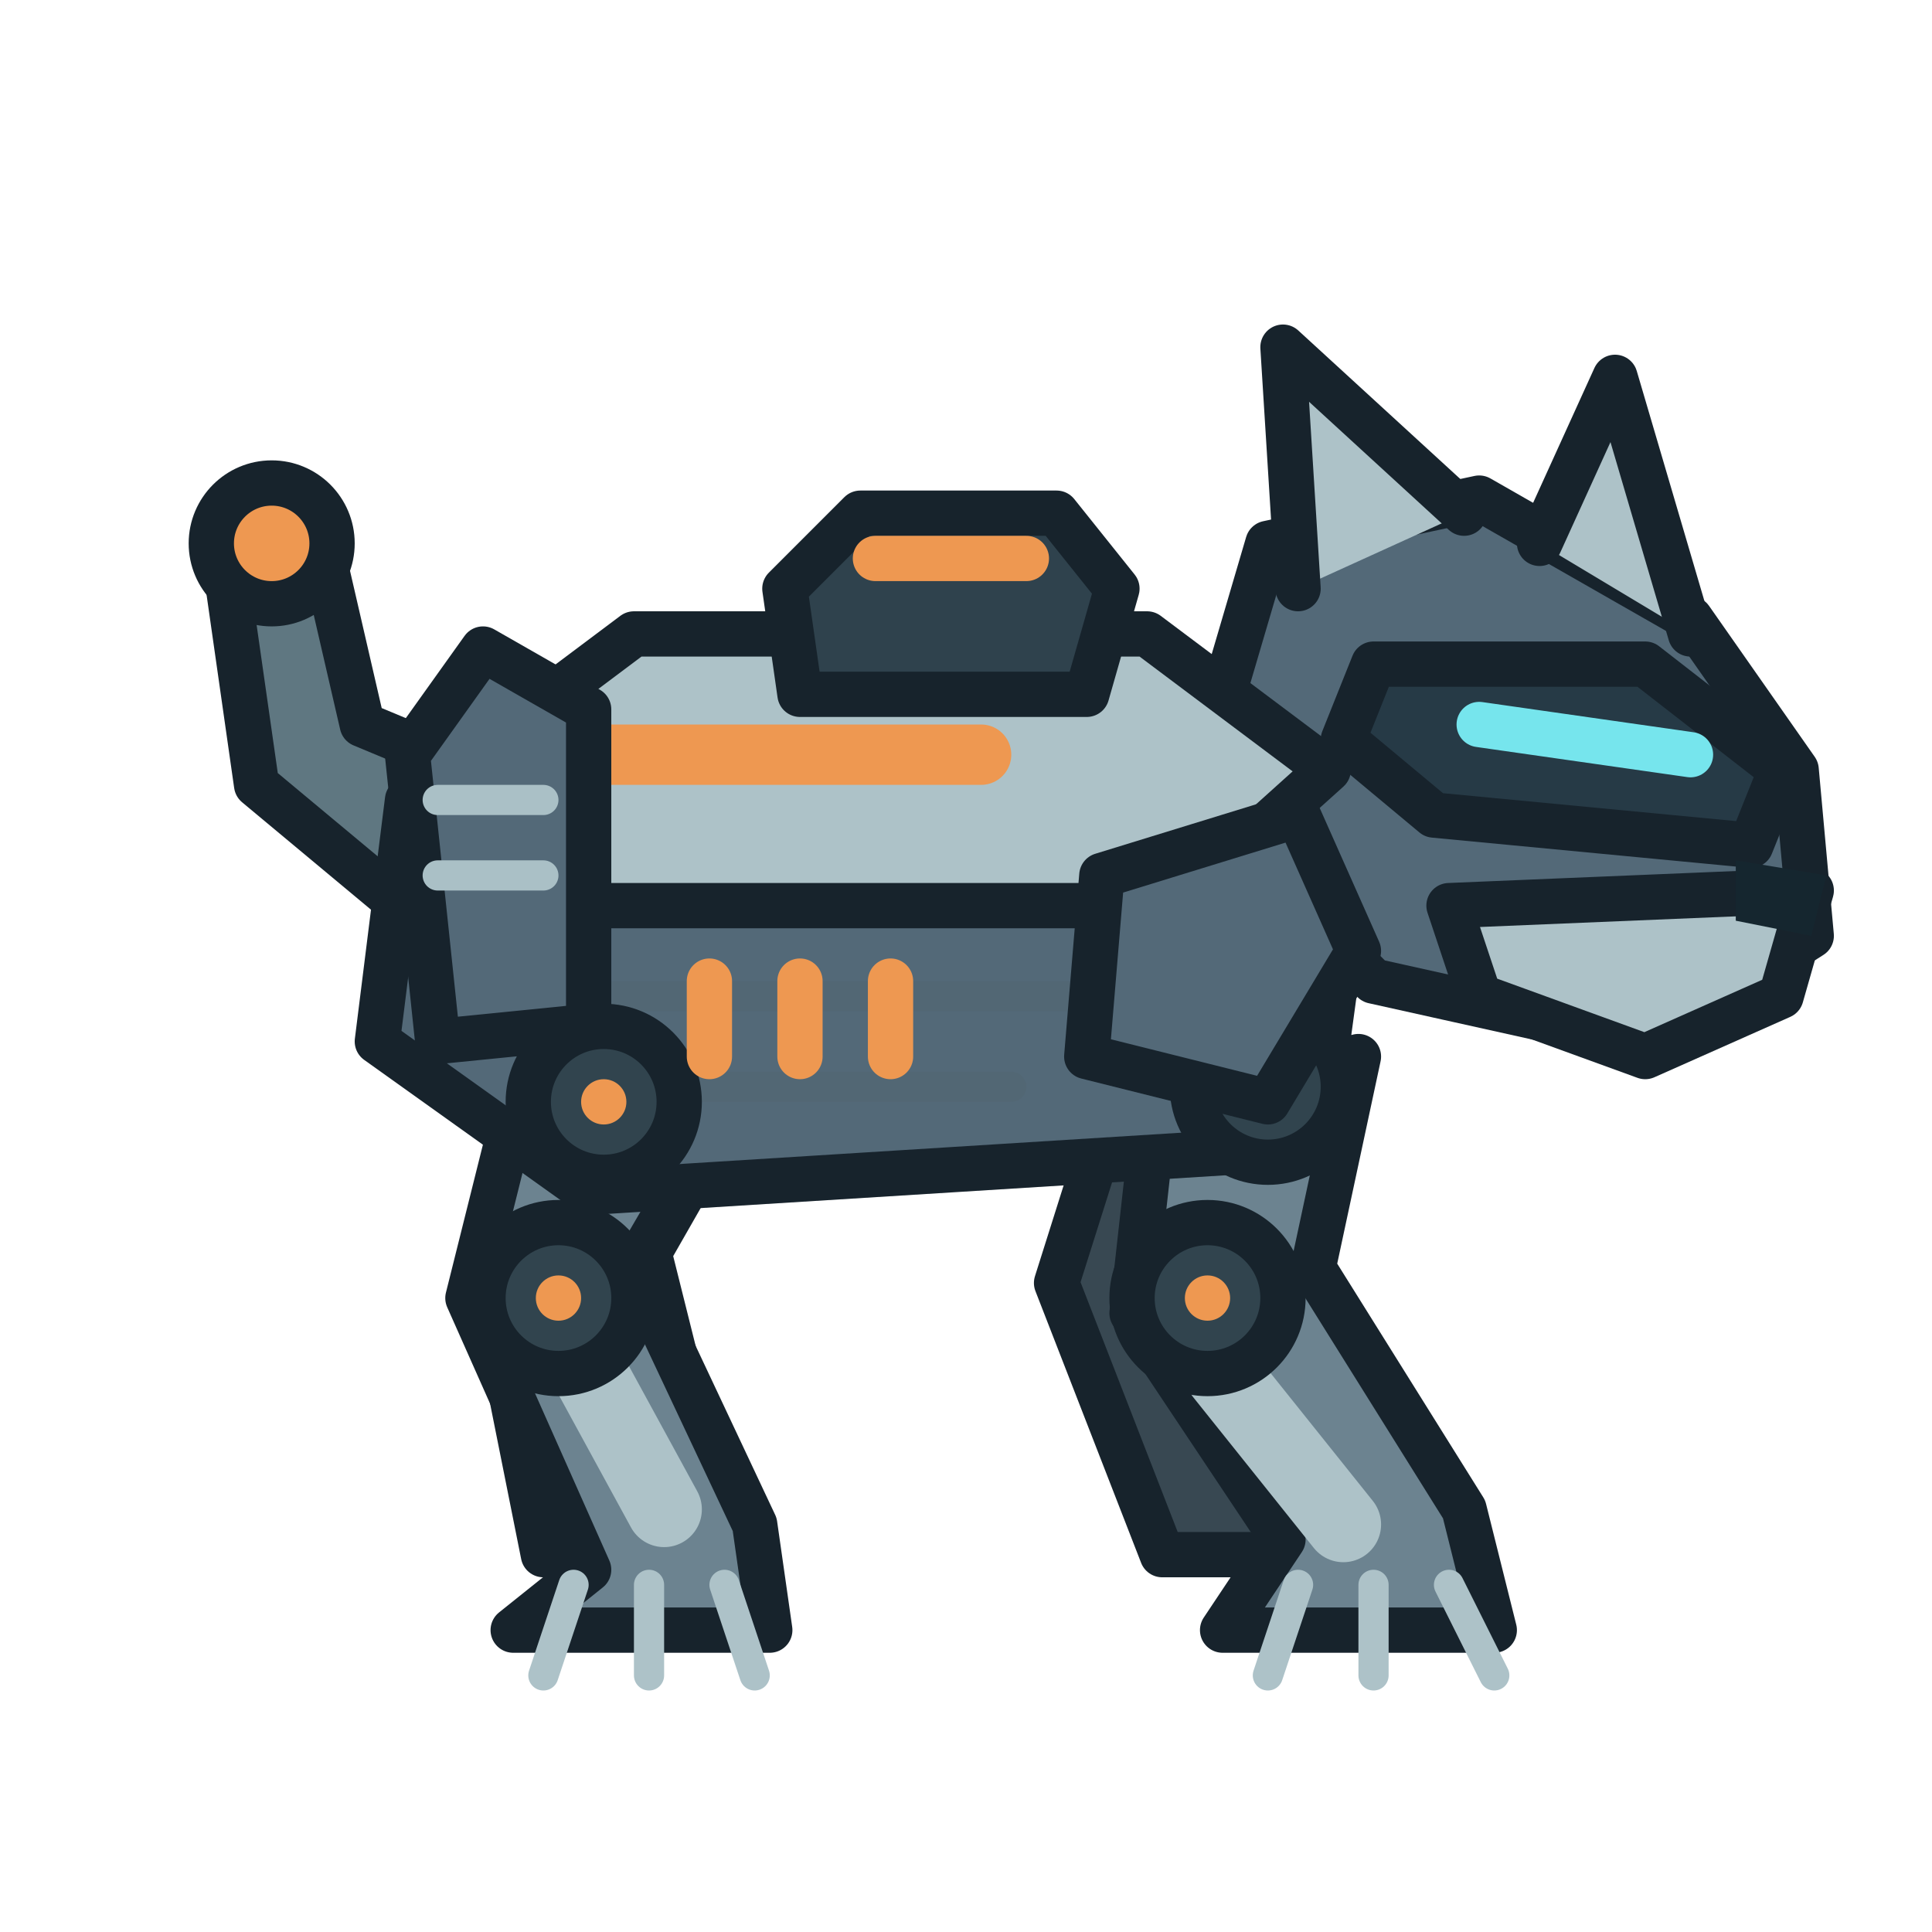
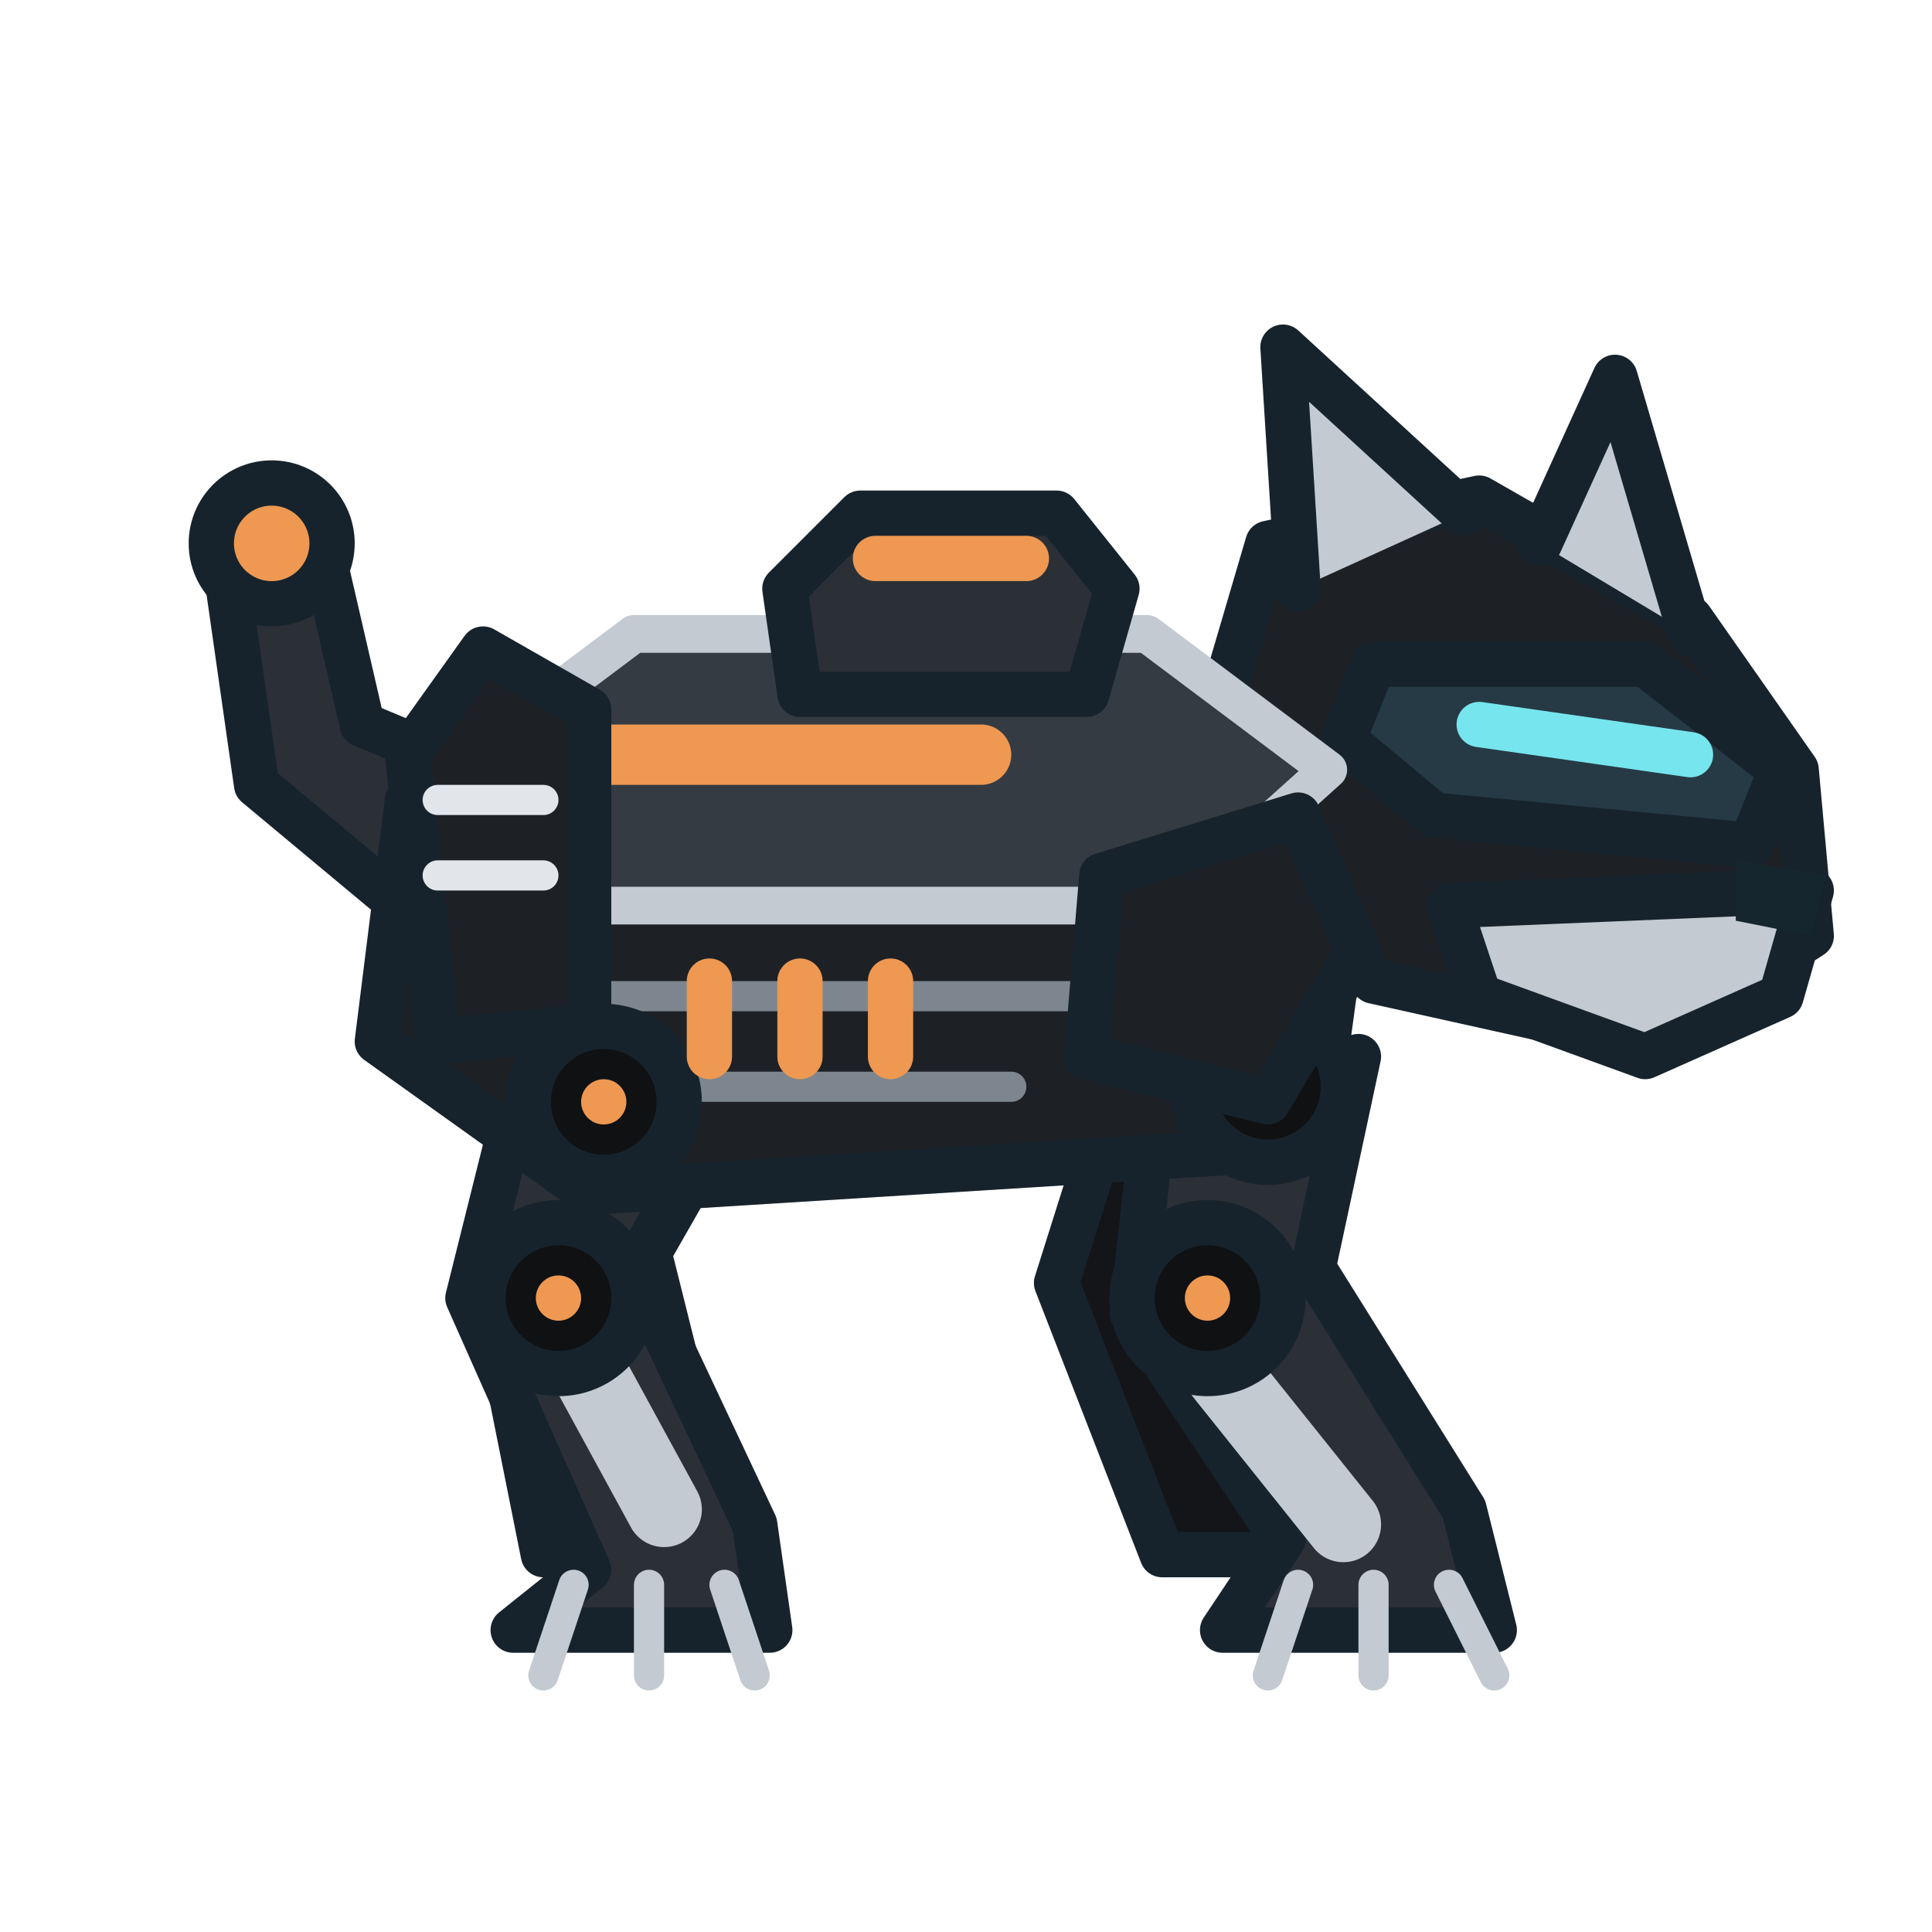
<svg xmlns="http://www.w3.org/2000/svg" width="128" height="128" viewBox="0 0 128 128">
  <g stroke="#17232c" stroke-width="3" stroke-linecap="round" stroke-linejoin="round">
    <g id="part-hindFar">
-       <path d="M38 67 32 83 36 103 48 103 43 83 51 69" fill="#384852" />
+       <path d="M38 67 32 83 36 103 48 103 43 83 51 69" fill="#131518" />
    </g>
    <g id="part-frontFar">
-       <path d="M76 66 70 85 77 103 89 103 82 83 88 68" fill="#384852" />
+       <path d="M76 66 70 85 77 103 89 103 82 83 88 68" fill="#131518" />
    </g>
    <g id="part-hindNear">
-       <path d="M35 70 31 86 39 104 34 108 51 108 50 101 42 84 49 72" fill="#6c8390" />
-       <path d="M38 89 44 100" stroke="#adc2c8" stroke-width="5" />
-       <circle cx="37" cy="86" r="5" fill="#31444e" />
+       <path d="M35 70 31 86 39 104 34 108 51 108 50 101 42 84 49 72" fill="#2b3036" />
+       <path d="M38 89 44 100" stroke="#c3cad1" stroke-width="5" />
+       <circle cx="37" cy="86" r="5" fill="#0f1113" />
      <circle cx="37" cy="86" r="1.5" fill="#ee9851" stroke="none" />
-       <path d="M38 105 36 111 M43 105 43 111 M48 105 50 111" stroke="#adc2c8" stroke-width="2" />
+       <path d="M38 105 36 111 M43 105 43 111 M48 105 50 111" stroke="#c3cad1" stroke-width="2" />
    </g>
    <g id="part-frontNear">
-       <path d="M77 69 75 87 85 102 81 108 99 108 97 100 87 84 90 70" fill="#6c8390" />
-       <path d="M81 91 89 101" stroke="#adc2c8" stroke-width="5" />
-       <circle cx="80" cy="86" r="5" fill="#31444e" />
+       <path d="M77 69 75 87 85 102 81 108 99 108 97 100 87 84 90 70" fill="#2b3036" />
+       <path d="M81 91 89 101" stroke="#c3cad1" stroke-width="5" />
+       <circle cx="80" cy="86" r="5" fill="#0f1113" />
      <circle cx="80" cy="86" r="1.5" fill="#ee9851" stroke="none" />
-       <path d="M86 105 84 111 M91 105 91 111 M96 105 99 111" stroke="#adc2c8" stroke-width="2" />
+       <path d="M86 105 84 111 M91 105 91 111 M96 105 99 111" stroke="#c3cad1" stroke-width="2" />
    </g>
    <g id="part-body">
-       <path d="M29 62 17 52 15 38 21 35 24 48 36 53" fill="#5f7781" />
+       <path d="M29 62 17 52 15 38 21 35 24 48 36 53" fill="#2b3036" />
      <circle cx="18" cy="36" r="4" fill="#ee9851" />
-       <path d="M27 53 40 44 75 44 90 54 87 76 39 79 25 69Z" fill="#536978" />
-       <path d="M37 46 72 46 83 53 74 60 33 59Z" fill="#adc2c8" stroke="none" />
-       <path d="M37 66H72 M45 72H67" fill="none" stroke="#526774" stroke-width="2" />
-       <circle cx="40" cy="73" r="5" fill="#31444e" />
+       <path d="M27 53 40 44 75 44 90 54 87 76 39 79 25 69Z" fill="#1d2125" />
+       <path d="M37 46 72 46 83 53 74 60 33 59Z" fill="#2a2f35" stroke="none" />
+       <path d="M37 66H72 M45 72H67" fill="none" stroke="#7d868f" stroke-width="2" />
+       <circle cx="40" cy="73" r="5" fill="#0f1113" />
      <circle cx="40" cy="73" r="1.5" fill="#ee9851" stroke="none" />
-       <circle cx="84" cy="72" r="5" fill="#31444e" />
+       <circle cx="84" cy="72" r="5" fill="#0f1113" />
      <circle cx="84" cy="72" r="1.5" fill="#ee9851" stroke="none" />
-       <path d="M79 53 84 36 98 33 112 41 119 51 120 62 109 69 91 65 85 59Z" fill="#536978" />
-       <path d="M86 39 85 23 97 34 M102 36 107 25 112 42" fill="#adc2c8" />
+       <path d="M79 53 84 36 98 33 112 41 119 51 120 62 109 69 91 65 85 59Z" fill="#1d2125" />
+       <path d="M86 39 85 23 97 34 M102 36 107 25 112 42" fill="#c3cad1" />
      <path d="M91 44 109 44 118 51 116 56 95 54 89 49Z" fill="#263a46" />
      <path d="m98 48 14 2" stroke="#76e5ed" stroke-width="3" />
-       <path d="M96 60 120 59 118 66 109 70 98 66Z" fill="#adc2c8" />
+       <path d="M96 60 120 59 118 66 109 70 98 66Z" fill="#c3cad1" />
      <path d="M115 57 121 58 120 62 115 61Z" fill="#15262f" stroke="none" />
-       <path d="M30 51 42 42 76 42 88 51 78 60 39 60Z" fill="#adc2c8" />
+       <path d="M30 51 42 42 76 42 88 51 78 60 39 60Z" fill="#353b42" stroke="#c3cad1" stroke-width="2.5" />
      <path d="M40 50H65" stroke="#ee9851" stroke-width="4" />
-       <path d="M52 39 57 34 70 34 74 39 72 46 53 46Z" fill="#2f424d" />
+       <path d="M52 39 57 34 70 34 74 39 72 46 53 46Z" fill="#2b3036" />
      <path d="M58 37H68" stroke="#ee9851" stroke-width="3" />
-       <path d="M27 50 32 43 39 47 39 68 29 69Z M73 58 86 54 90 63 84 73 72 70Z" fill="#536978" />
-       <path d="M29 53H36 M29 58H36" stroke="#aac0c6" stroke-width="2" />
+       <path d="M27 50 32 43 39 47 39 68 29 69Z M73 58 86 54 90 63 84 73 72 70Z" fill="#1d2125" />
+       <path d="M29 53H36 M29 58H36" stroke="#e2e6ea" stroke-width="2" />
      <path d="M47 65v5" stroke="#ee9851" stroke-width="3" />
      <path d="M53 65v5" stroke="#ee9851" stroke-width="3" />
      <path d="M59 65v5" stroke="#ee9851" stroke-width="3" />
    </g>
  </g>
</svg>
